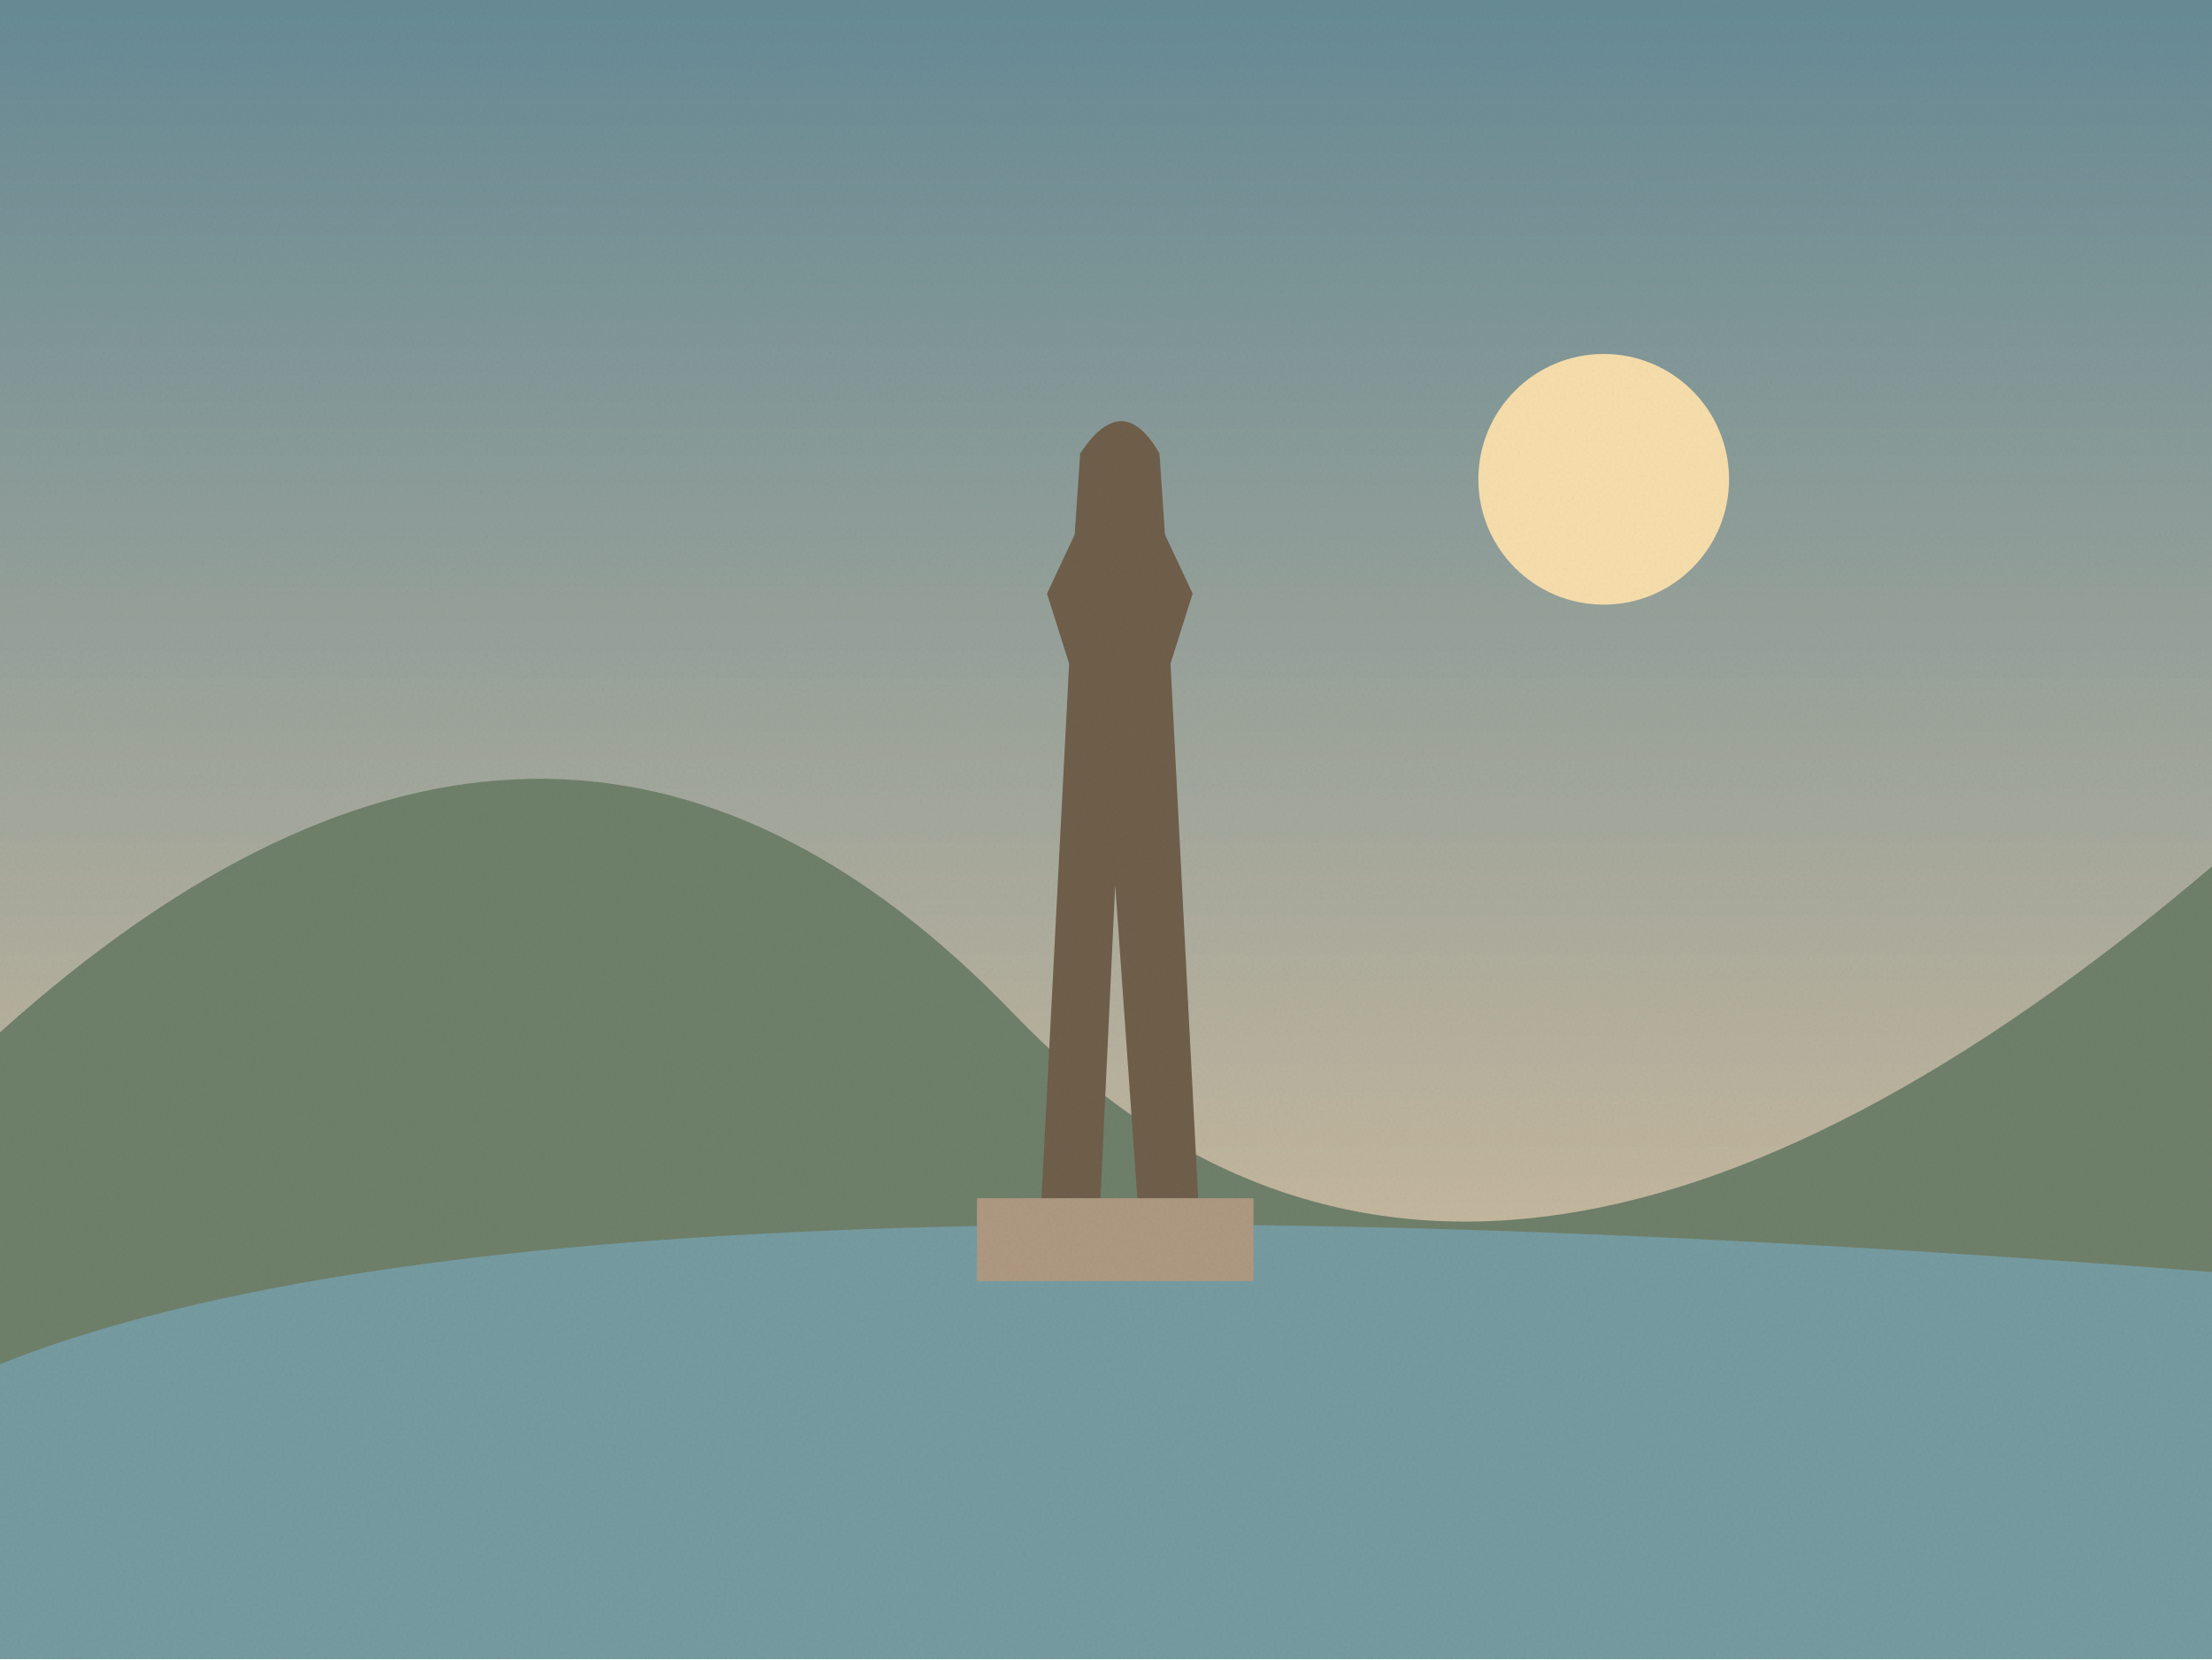
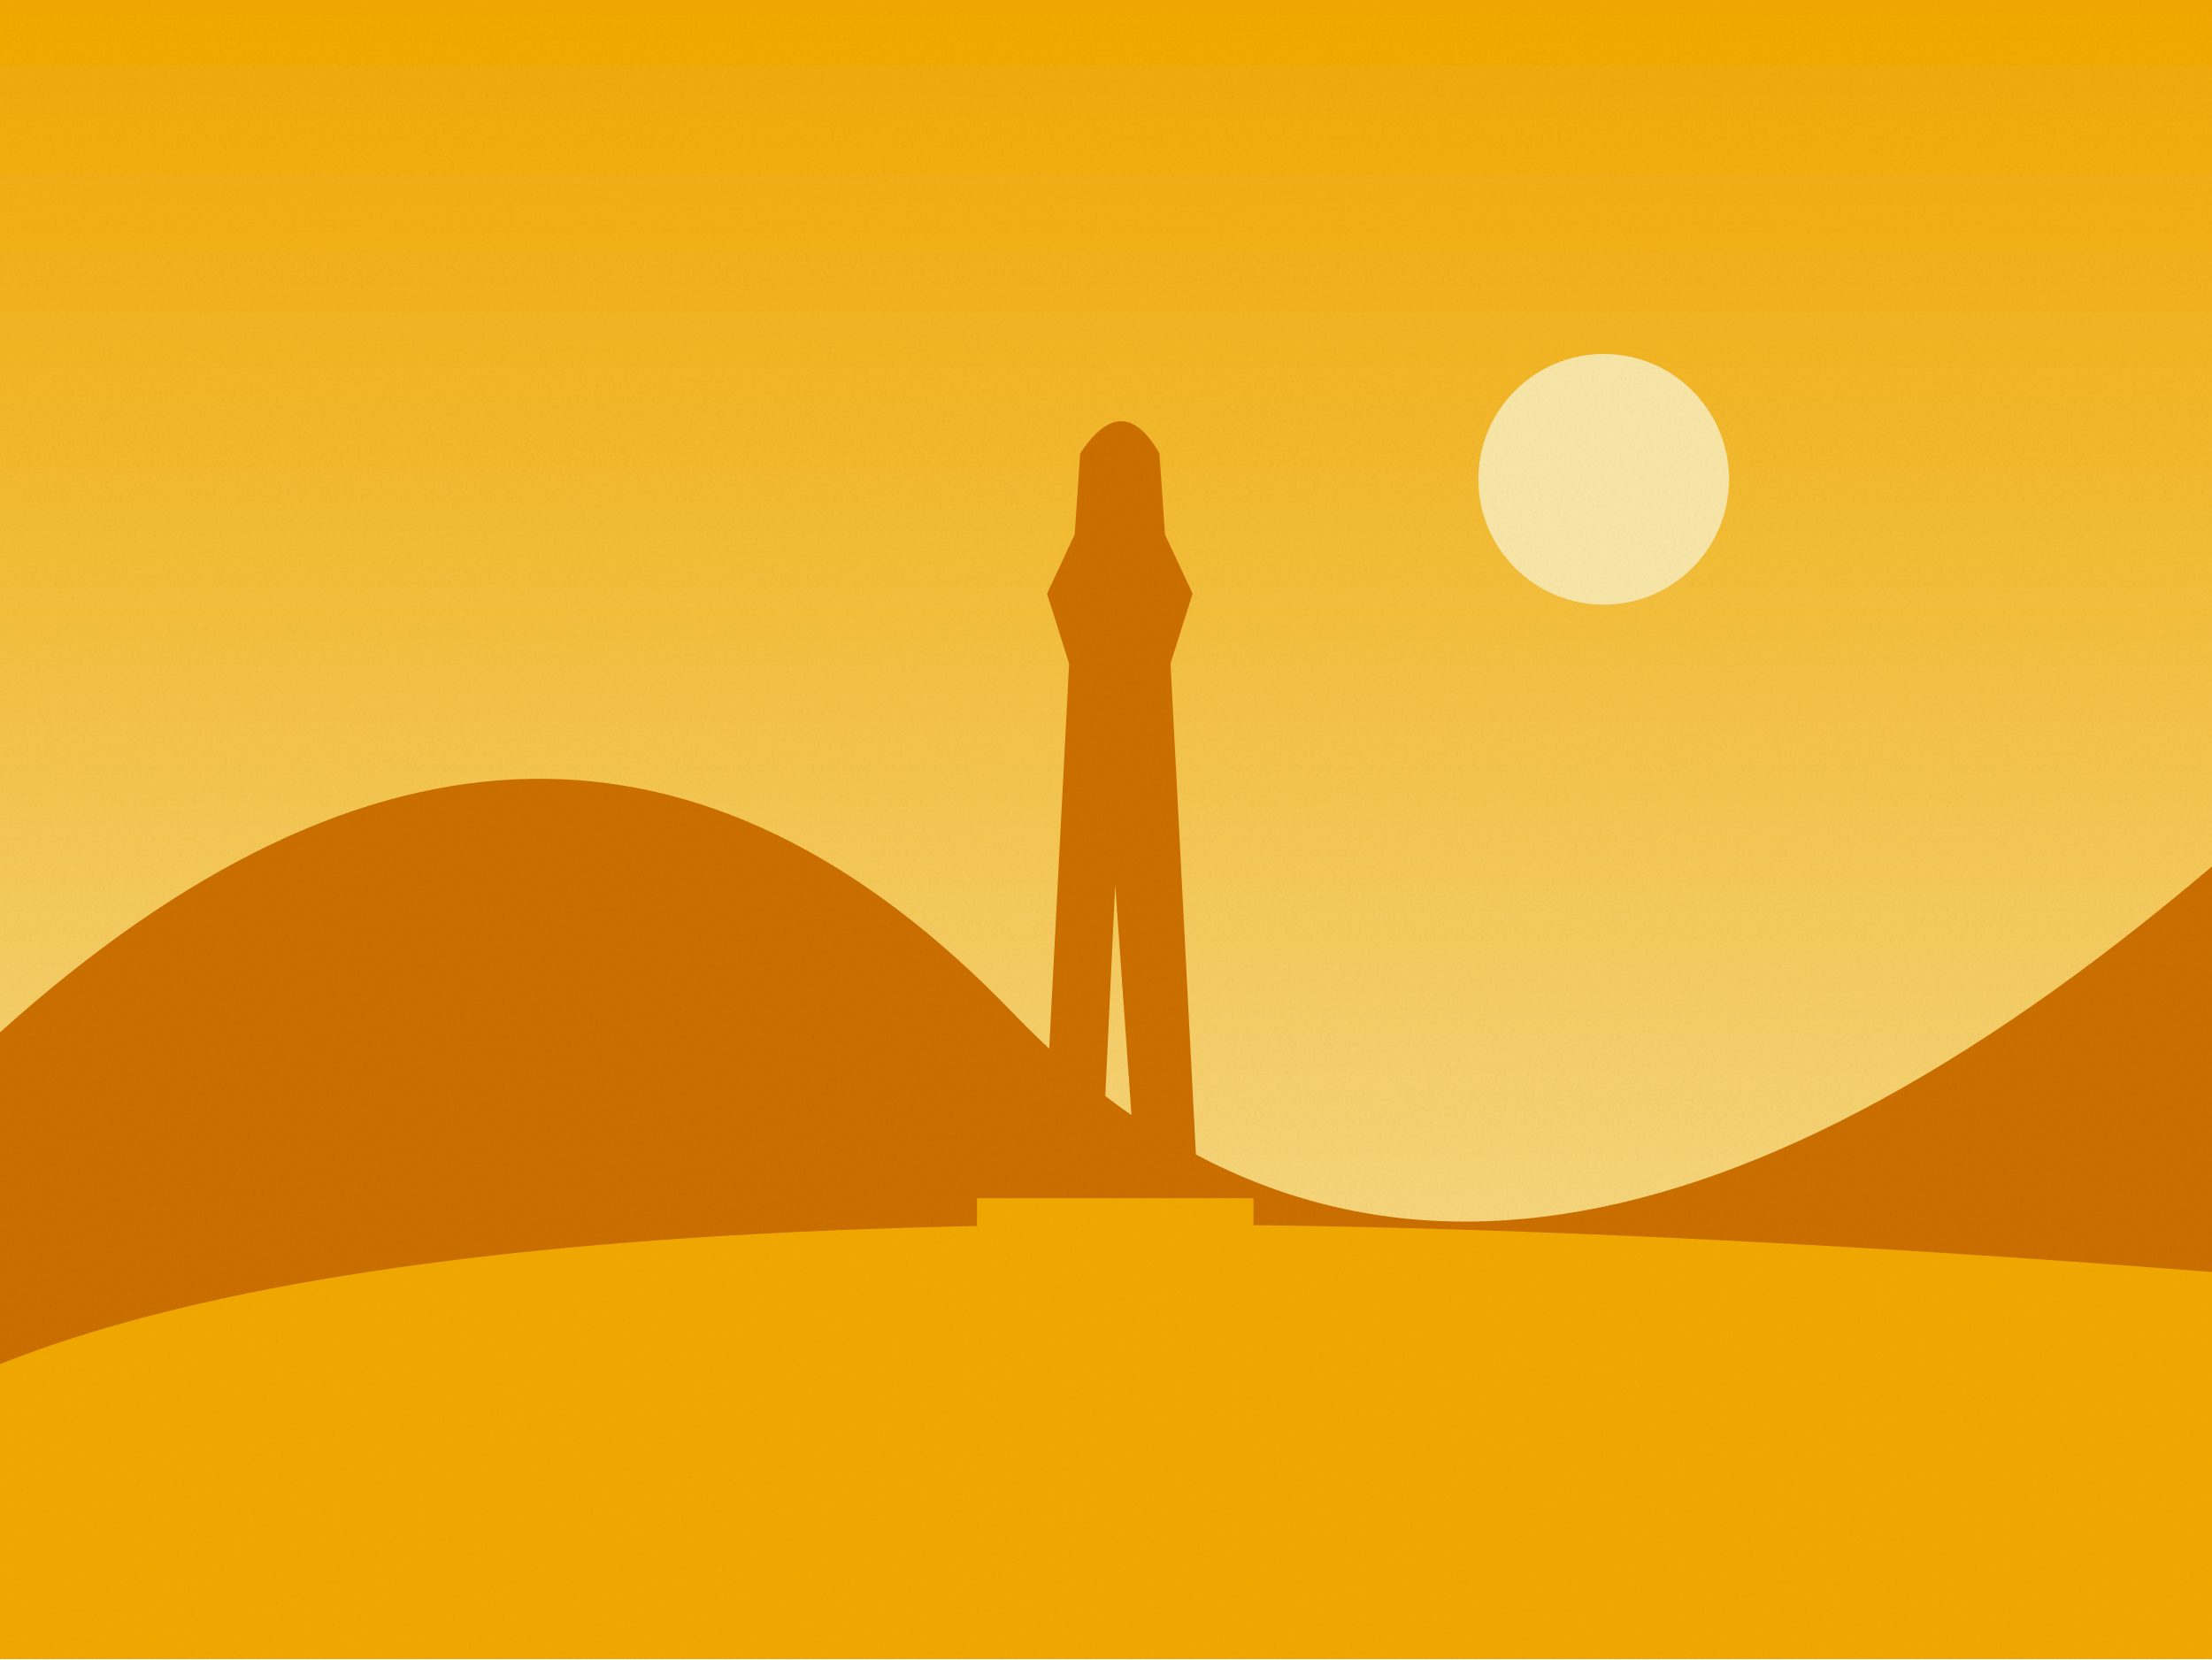
<svg xmlns="http://www.w3.org/2000/svg" width="1200" height="900" viewBox="0 0 1200 900">
  <defs>
    <linearGradient id="sky" x2="0" y2="1">
-       <stop stop-color="#678b96" />
-       <stop offset="1" stop-color="#e5c7a2" />
+       <stop stop-color="#F2A900" />
+       <stop offset="1" stop-color="#F9E6A8" />
    </linearGradient>
    <linearGradient id="ground" x2="0" y2="1">
-       <stop stop-color="#f8eee0" />
-       <stop offset="1" stop-color="#bdbeb6" />
+       <stop stop-color="#F9E6A8" />
+       <stop offset="1" stop-color="#F2A900" />
    </linearGradient>
    <filter id="grain">
      <feTurbulence type="fractalNoise" baseFrequency=".65" numOctaves="3" stitchTiles="stitch" />
      <feColorMatrix type="saturate" values="0" />
      <feComponentTransfer>
        <feFuncA type="linear" slope=".12" />
      </feComponentTransfer>
      <feBlend in="SourceGraphic" mode="multiply" />
    </filter>
  </defs>
  <g filter="url(#grain)">
    <path fill="url(#sky)" d="M0 0h1200v900H0z" />
-     <circle cx="870" cy="260" r="68" fill="#f7deac" />
-     <path d="M0 560Q300 290 550 550T1200 470V900H0z" fill="#70806b" />
-     <path d="M0 740Q300 620 1200 690V900H0z" fill="#769ba1" />
-     <path d="M565 650l15-290-12-38 15-32 3-44q23-35 43 0l3 44 15 32-12 38 15 290-33 0-12-170-8 170z" fill="#705e4b" />
-     <path d="M530 650h150v45H530z" fill="#ae9982" />
+     <circle cx="870" cy="260" r="68" fill="#F9E6A8" />
+     <path d="M0 560Q300 290 550 550T1200 470V900H0z" fill="#CC6F00" />
+     <path d="M0 740Q300 620 1200 690V900H0z" fill="#F2A900" />
+     <path d="M565 650l15-290-12-38 15-32 3-44q23-35 43 0l3 44 15 32-12 38 15 290-33 0-12-170-8 170z" fill="#CC6F00" />
+     <path d="M530 650h150v45H530z" fill="#F2A900" />
  </g>
</svg>
